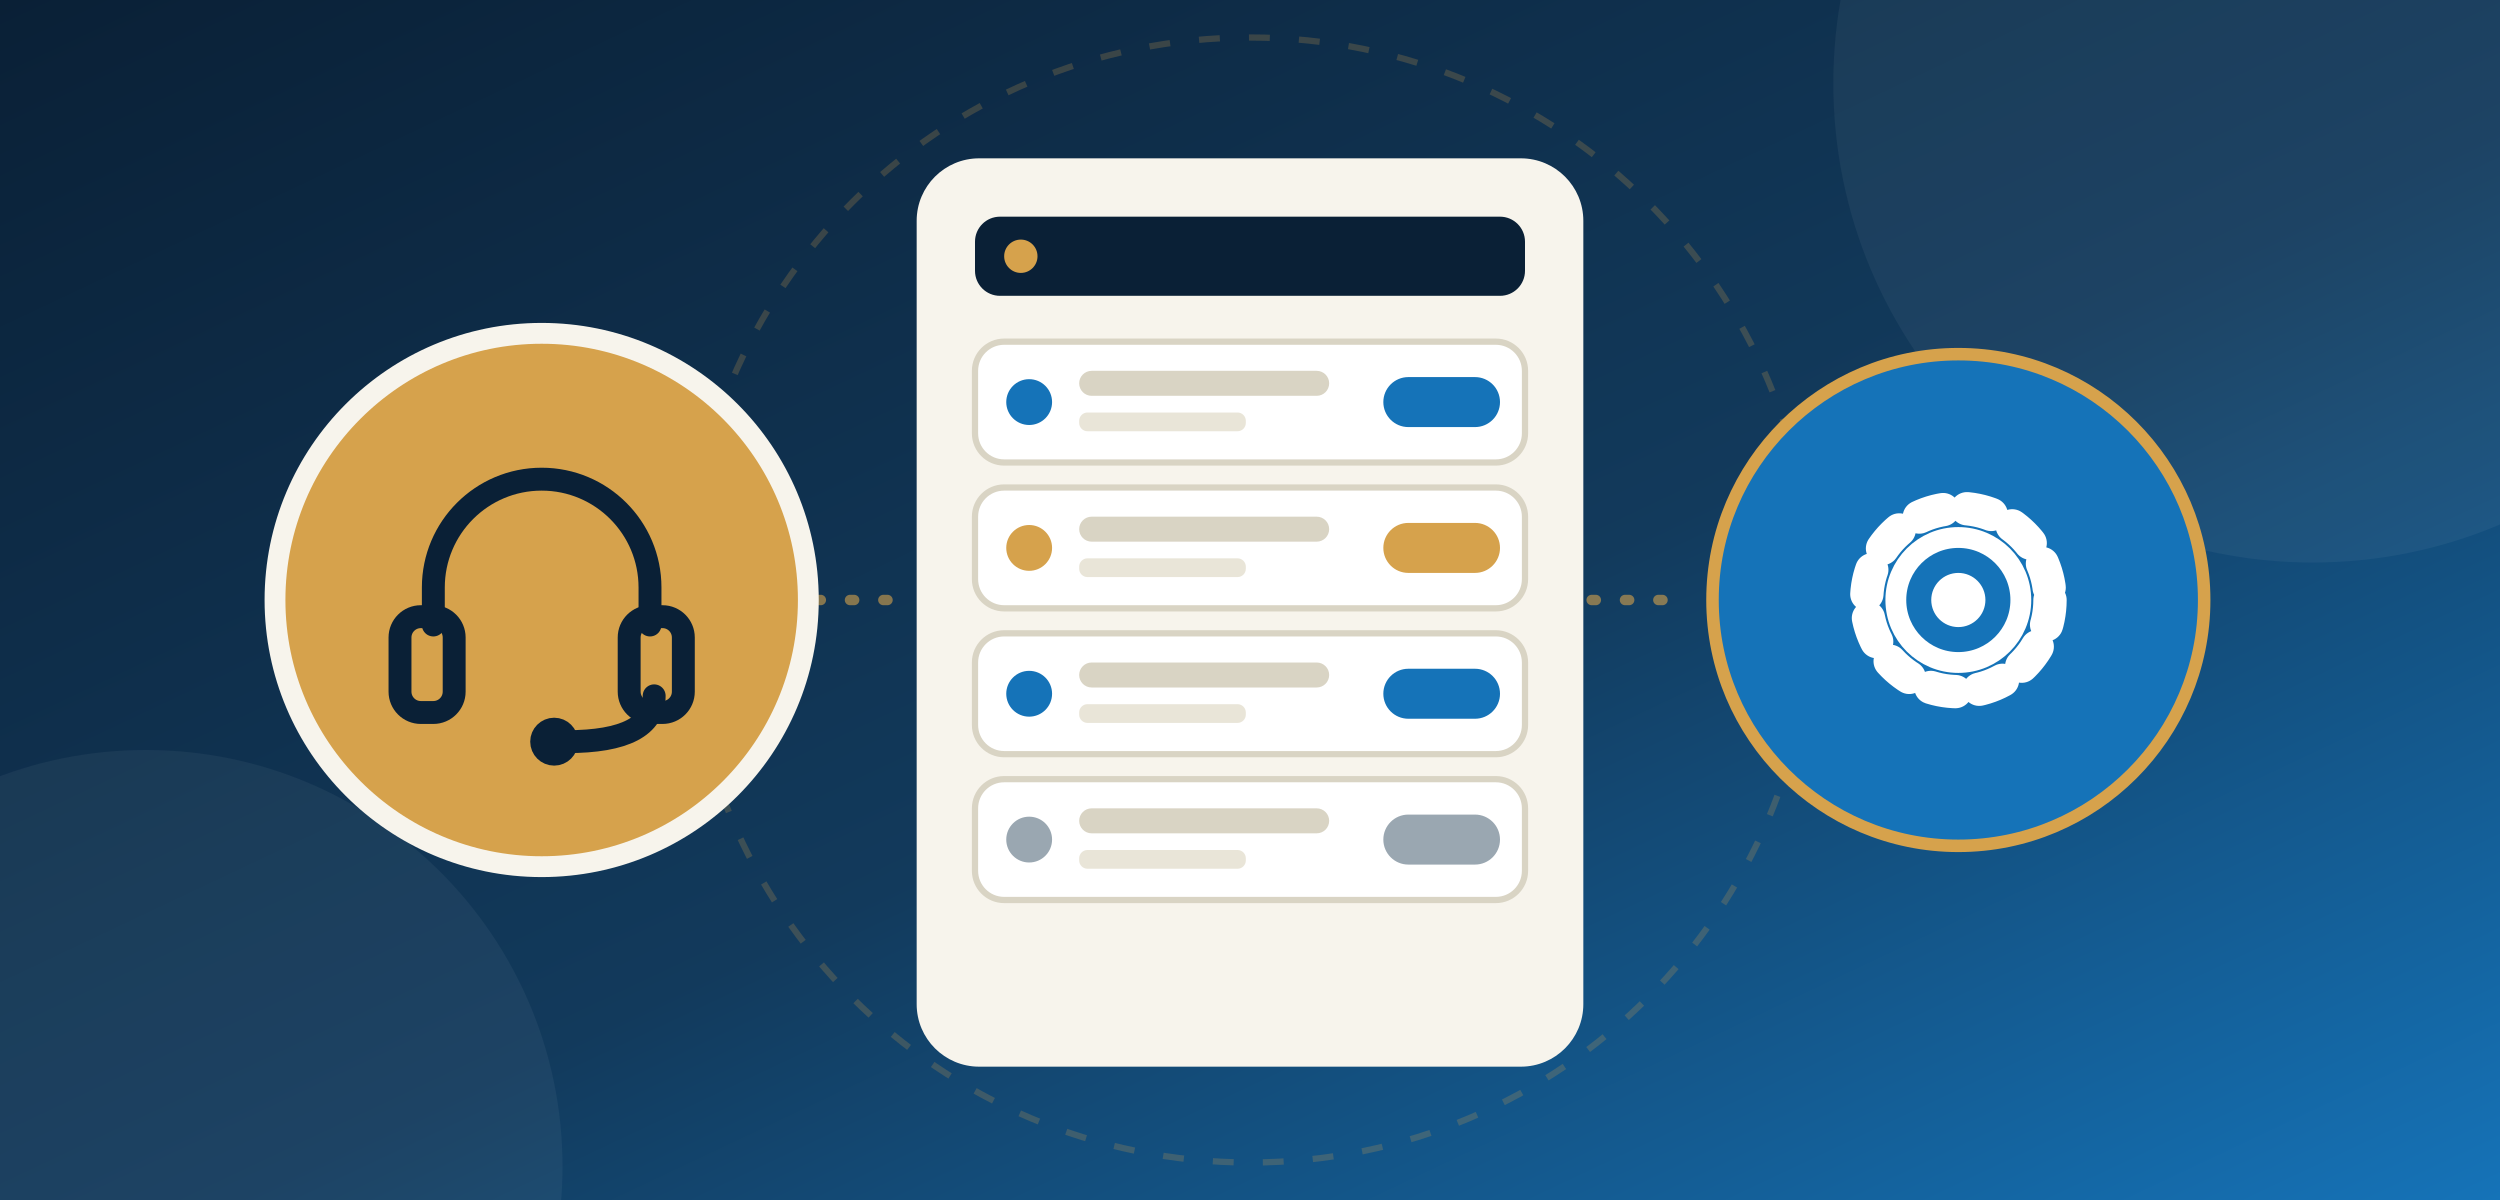
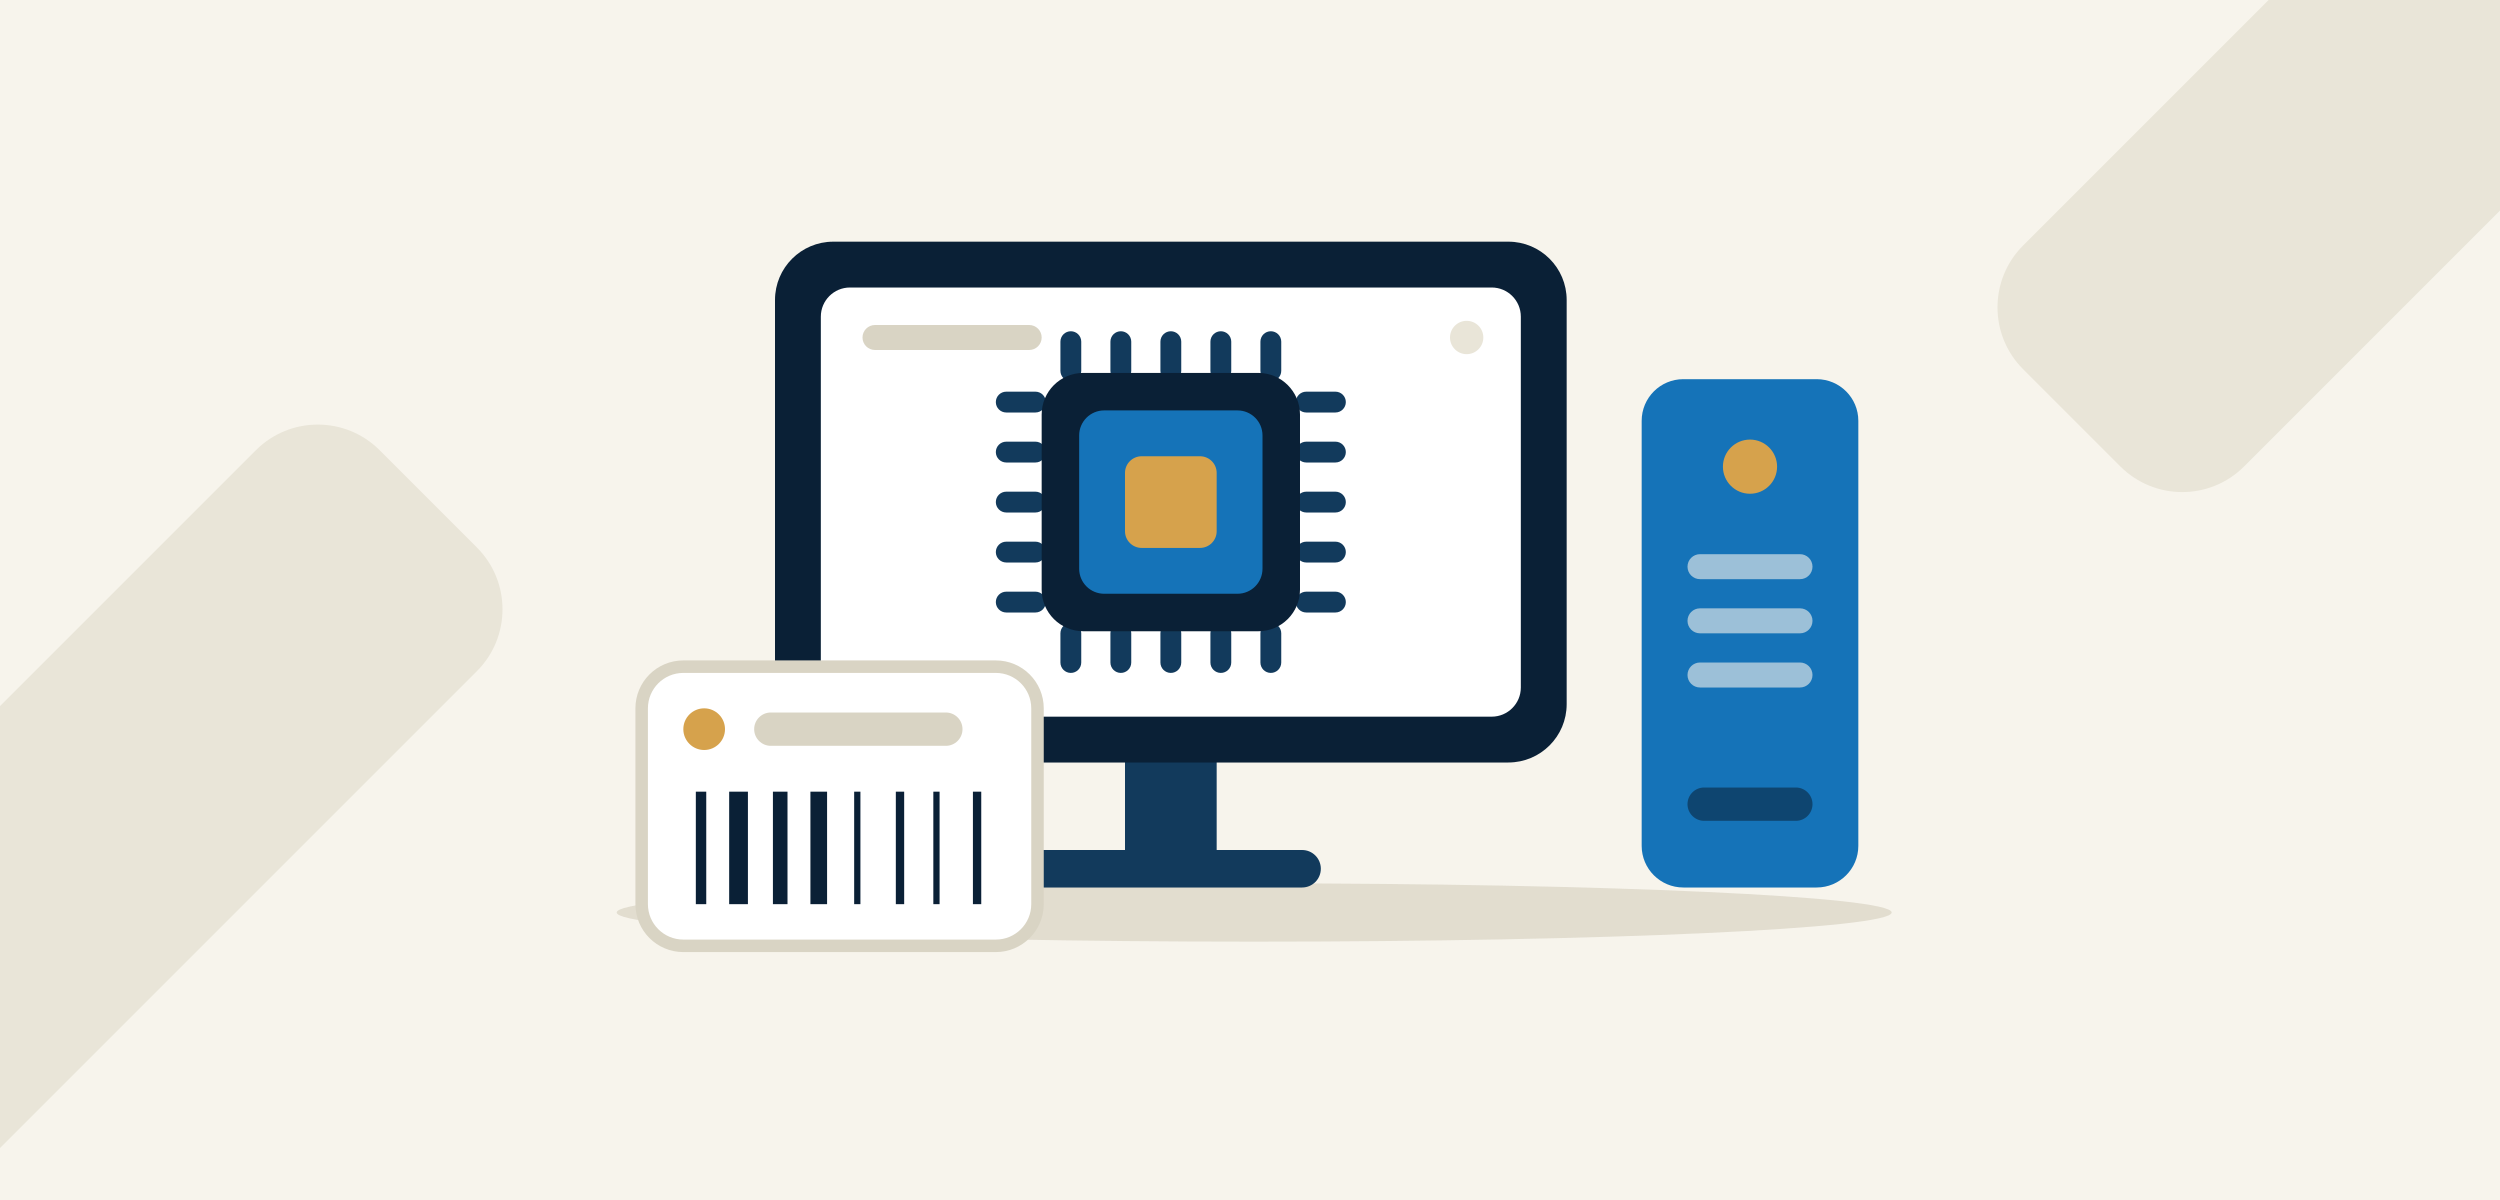
- <svg xmlns="http://www.w3.org/2000/svg" width="1200" height="576" viewBox="0 0 1200 576">
-   <defs>
-     <linearGradient id="bg" x1="0" y1="0" x2="1" y2="1">
-       <stop offset="0" stop-color="#0A2036" />
-       <stop offset="0.55" stop-color="#123A5C" />
-       <stop offset="1" stop-color="#1573B8" />
-     </linearGradient>
-   </defs>
-   <rect width="1200" height="576" fill="url(#bg)" />
-   <circle cx="1110" cy="40" r="230" fill="#FFFFFF" fill-opacity="0.05" />
-   <circle cx="70" cy="560" r="200" fill="#FFFFFF" fill-opacity="0.05" />
-   <circle cx="600" cy="288" r="270" fill="none" stroke="#D6A24C" stroke-opacity="0.22" stroke-width="3" stroke-dasharray="10 14" />
-   <g stroke="#D6A24C" stroke-opacity="0.6" stroke-width="5" stroke-linecap="round" stroke-dasharray="2 14">
-     <line x1="392" y1="288" x2="436" y2="288" />
-     <line x1="764" y1="288" x2="808" y2="288" />
+ <svg xmlns="http://www.w3.org/2000/svg" width="1200" height="576" viewBox="0 0 1200 576" role="img">
+   <rect width="1200" height="576" fill="#F7F4EC" />
+   <g fill="#E9E5D8">
+     <rect x="-170" y="320" width="440" height="150" rx="42" transform="rotate(-45 50 395)" />
+     <rect x="930" y="-30" width="440" height="150" rx="42" transform="rotate(-45 1150 45)" />
  </g>
-   <rect x="440" y="76" width="320" height="436" rx="30" fill="#F7F4EC" />
-   <rect x="468" y="104" width="264" height="38" rx="12" fill="#0A2036" />
-   <circle cx="490" cy="123" r="8" fill="#D6A24C" />
-   <rect x="468" y="164" width="264" height="58" rx="14" fill="#FFFFFF" />
-   <rect x="468" y="164" width="264" height="58" rx="14" fill="none" stroke="#D9D4C4" stroke-width="3" />
-   <circle cx="494" cy="193" r="11" fill="#1573B8" />
-   <rect x="518" y="178" width="120" height="12" rx="6" fill="#D9D4C4" />
-   <rect x="518" y="198" width="80" height="9" rx="4" fill="#E9E5D8" />
-   <rect x="664" y="181" width="56" height="24" rx="12" fill="#1573B8" />
-   <rect x="468" y="234" width="264" height="58" rx="14" fill="#FFFFFF" />
-   <rect x="468" y="234" width="264" height="58" rx="14" fill="none" stroke="#D9D4C4" stroke-width="3" />
-   <circle cx="494" cy="263" r="11" fill="#D6A24C" />
-   <rect x="518" y="248" width="120" height="12" rx="6" fill="#D9D4C4" />
-   <rect x="518" y="268" width="80" height="9" rx="4" fill="#E9E5D8" />
-   <rect x="664" y="251" width="56" height="24" rx="12" fill="#D6A24C" />
-   <rect x="468" y="304" width="264" height="58" rx="14" fill="#FFFFFF" />
-   <rect x="468" y="304" width="264" height="58" rx="14" fill="none" stroke="#D9D4C4" stroke-width="3" />
-   <circle cx="494" cy="333" r="11" fill="#1573B8" />
-   <rect x="518" y="318" width="120" height="12" rx="6" fill="#D9D4C4" />
-   <rect x="518" y="338" width="80" height="9" rx="4" fill="#E9E5D8" />
-   <rect x="664" y="321" width="56" height="24" rx="12" fill="#1573B8" />
-   <rect x="468" y="374" width="264" height="58" rx="14" fill="#FFFFFF" />
-   <rect x="468" y="374" width="264" height="58" rx="14" fill="none" stroke="#D9D4C4" stroke-width="3" />
-   <circle cx="494" cy="403" r="11" fill="#9AA7B1" />
-   <rect x="518" y="388" width="120" height="12" rx="6" fill="#D9D4C4" />
-   <rect x="518" y="408" width="80" height="9" rx="4" fill="#E9E5D8" />
-   <rect x="664" y="391" width="56" height="24" rx="12" fill="#9AA7B1" />
-   <circle cx="260" cy="288" r="128" fill="#D6A24C" stroke="#F7F4EC" stroke-width="10" />
-   <g transform="translate(260 288)" fill="none" stroke="#0A2036" stroke-width="11" stroke-linecap="round" stroke-linejoin="round">
-     <path d="M-52,12 V-6 A52 52 0 0 1 52,-6 V12" />
-     <rect x="-68" y="8" width="26" height="46" rx="10" />
-     <rect x="42" y="8" width="26" height="46" rx="10" />
-     <path d="M54,46 Q54,68 12,68" />
-     <circle cx="6" cy="68" r="6" fill="#0A2036" />
-   </g>
-   <circle cx="940" cy="288" r="118" fill="#1573B8" stroke="#D6A24C" stroke-width="6" />
-   <g transform="translate(940 288)" fill="none" stroke="#FFFFFF" stroke-width="10" stroke-linecap="round" stroke-linejoin="round">
-     <circle r="44" stroke-width="16" stroke-dasharray="12 11.5" />
-     <circle r="30" />
-     <circle r="8" fill="#FFFFFF" />
+   <g transform="translate(12 -14)">
+     <ellipse cx="590" cy="452" rx="306" ry="14" fill="#D9D4C4" fill-opacity="0.7" />
+     <rect x="528" y="378" width="44" height="48" fill="#123A5C" />
+     <rect x="478" y="422" width="144" height="18" rx="9" fill="#123A5C" />
+     <rect x="360" y="130" width="380" height="250" rx="28" fill="#0A2036" />
+     <rect x="382" y="152" width="336" height="206" rx="14" fill="#FFFFFF" />
+     <rect x="402" y="170" width="86" height="12" rx="6" fill="#D9D4C4" />
+     <circle cx="692" cy="176" r="8" fill="#E9E5D8" />
+     <rect x="497" y="173" width="10" height="24" rx="5" fill="#123A5C" />
+     <rect x="497" y="313" width="10" height="24" rx="5" fill="#123A5C" />
+     <rect x="521" y="173" width="10" height="24" rx="5" fill="#123A5C" />
+     <rect x="521" y="313" width="10" height="24" rx="5" fill="#123A5C" />
+     <rect x="545" y="173" width="10" height="24" rx="5" fill="#123A5C" />
+     <rect x="545" y="313" width="10" height="24" rx="5" fill="#123A5C" />
+     <rect x="569" y="173" width="10" height="24" rx="5" fill="#123A5C" />
+     <rect x="569" y="313" width="10" height="24" rx="5" fill="#123A5C" />
+     <rect x="593" y="173" width="10" height="24" rx="5" fill="#123A5C" />
+     <rect x="593" y="313" width="10" height="24" rx="5" fill="#123A5C" />
+     <rect x="466" y="202" width="24" height="10" rx="5" fill="#123A5C" />
+     <rect x="610" y="202" width="24" height="10" rx="5" fill="#123A5C" />
+     <rect x="466" y="226" width="24" height="10" rx="5" fill="#123A5C" />
+     <rect x="610" y="226" width="24" height="10" rx="5" fill="#123A5C" />
+     <rect x="466" y="250" width="24" height="10" rx="5" fill="#123A5C" />
+     <rect x="610" y="250" width="24" height="10" rx="5" fill="#123A5C" />
+     <rect x="466" y="274" width="24" height="10" rx="5" fill="#123A5C" />
+     <rect x="610" y="274" width="24" height="10" rx="5" fill="#123A5C" />
+     <rect x="466" y="298" width="24" height="10" rx="5" fill="#123A5C" />
+     <rect x="610" y="298" width="24" height="10" rx="5" fill="#123A5C" />
+     <rect x="488" y="193" width="124" height="124" rx="20" fill="#0A2036" />
+     <rect x="506" y="211" width="88" height="88" rx="12" fill="#1573B8" />
+     <rect x="528" y="233" width="44" height="44" rx="8" fill="#D6A24C" />
+     <rect x="776" y="196" width="104" height="244" rx="20" fill="#1573B8" />
+     <circle cx="828" cy="238" r="13" fill="#D6A24C" />
+     <g fill="#F7F4EC" fill-opacity="0.6">
+       <rect x="798" y="280" width="60" height="12" rx="6" />
+       <rect x="798" y="306" width="60" height="12" rx="6" />
+       <rect x="798" y="332" width="60" height="12" rx="6" />
+     </g>
+     <rect x="798" y="392" width="60" height="16" rx="8" fill="#0A2036" fill-opacity="0.55" />
+     <rect x="296" y="334" width="190" height="134" rx="20" fill="#FFFFFF" stroke="#D9D4C4" stroke-width="6" />
+     <circle cx="326" cy="364" r="10" fill="#D6A24C" />
+     <rect x="350" y="356" width="100" height="16" rx="8" fill="#D9D4C4" />
+     <rect x="322" y="394" width="5" height="54" fill="#0A2036" />
+     <rect x="338" y="394" width="9" height="54" fill="#0A2036" />
+     <rect x="359" y="394" width="7" height="54" fill="#0A2036" />
+     <rect x="377" y="394" width="8" height="54" fill="#0A2036" />
+     <rect x="398" y="394" width="3" height="54" fill="#0A2036" />
+     <rect x="418" y="394" width="4" height="54" fill="#0A2036" />
+     <rect x="436" y="394" width="3" height="54" fill="#0A2036" />
+     <rect x="455" y="394" width="4" height="54" fill="#0A2036" />
  </g>
</svg>
